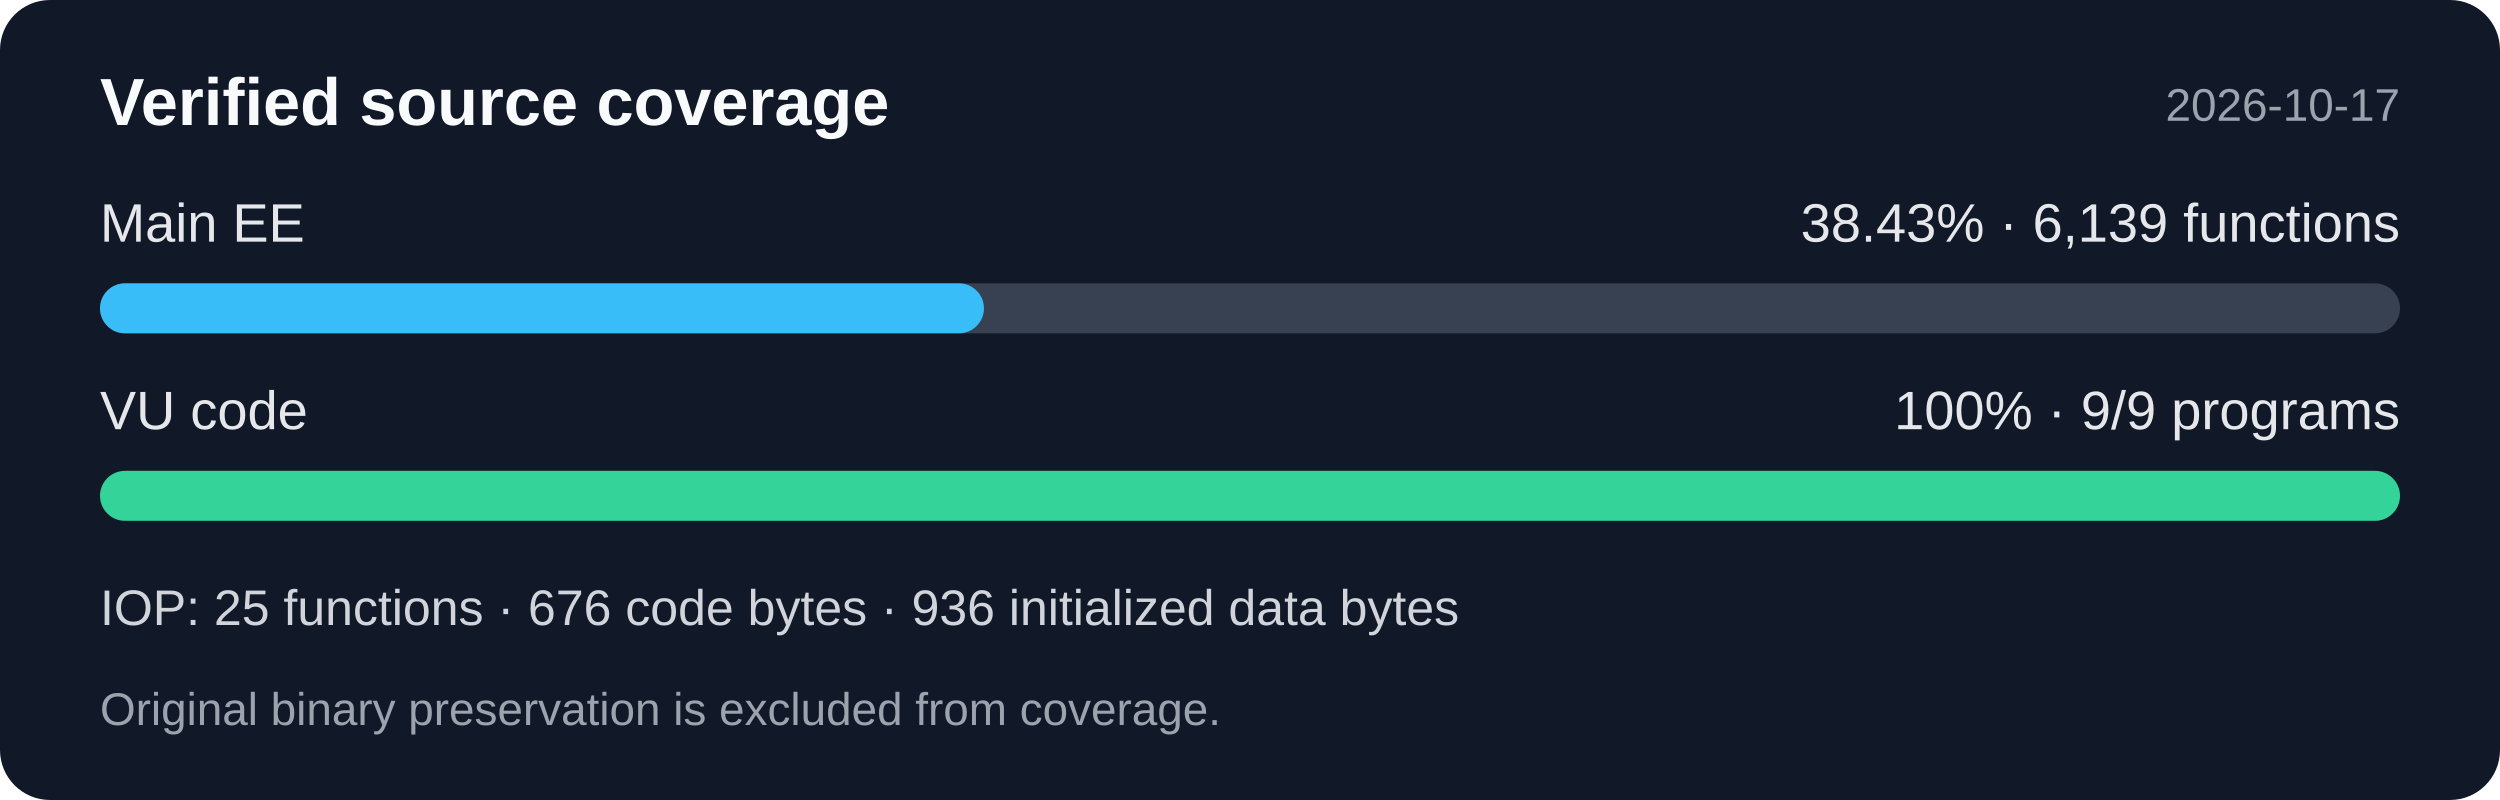
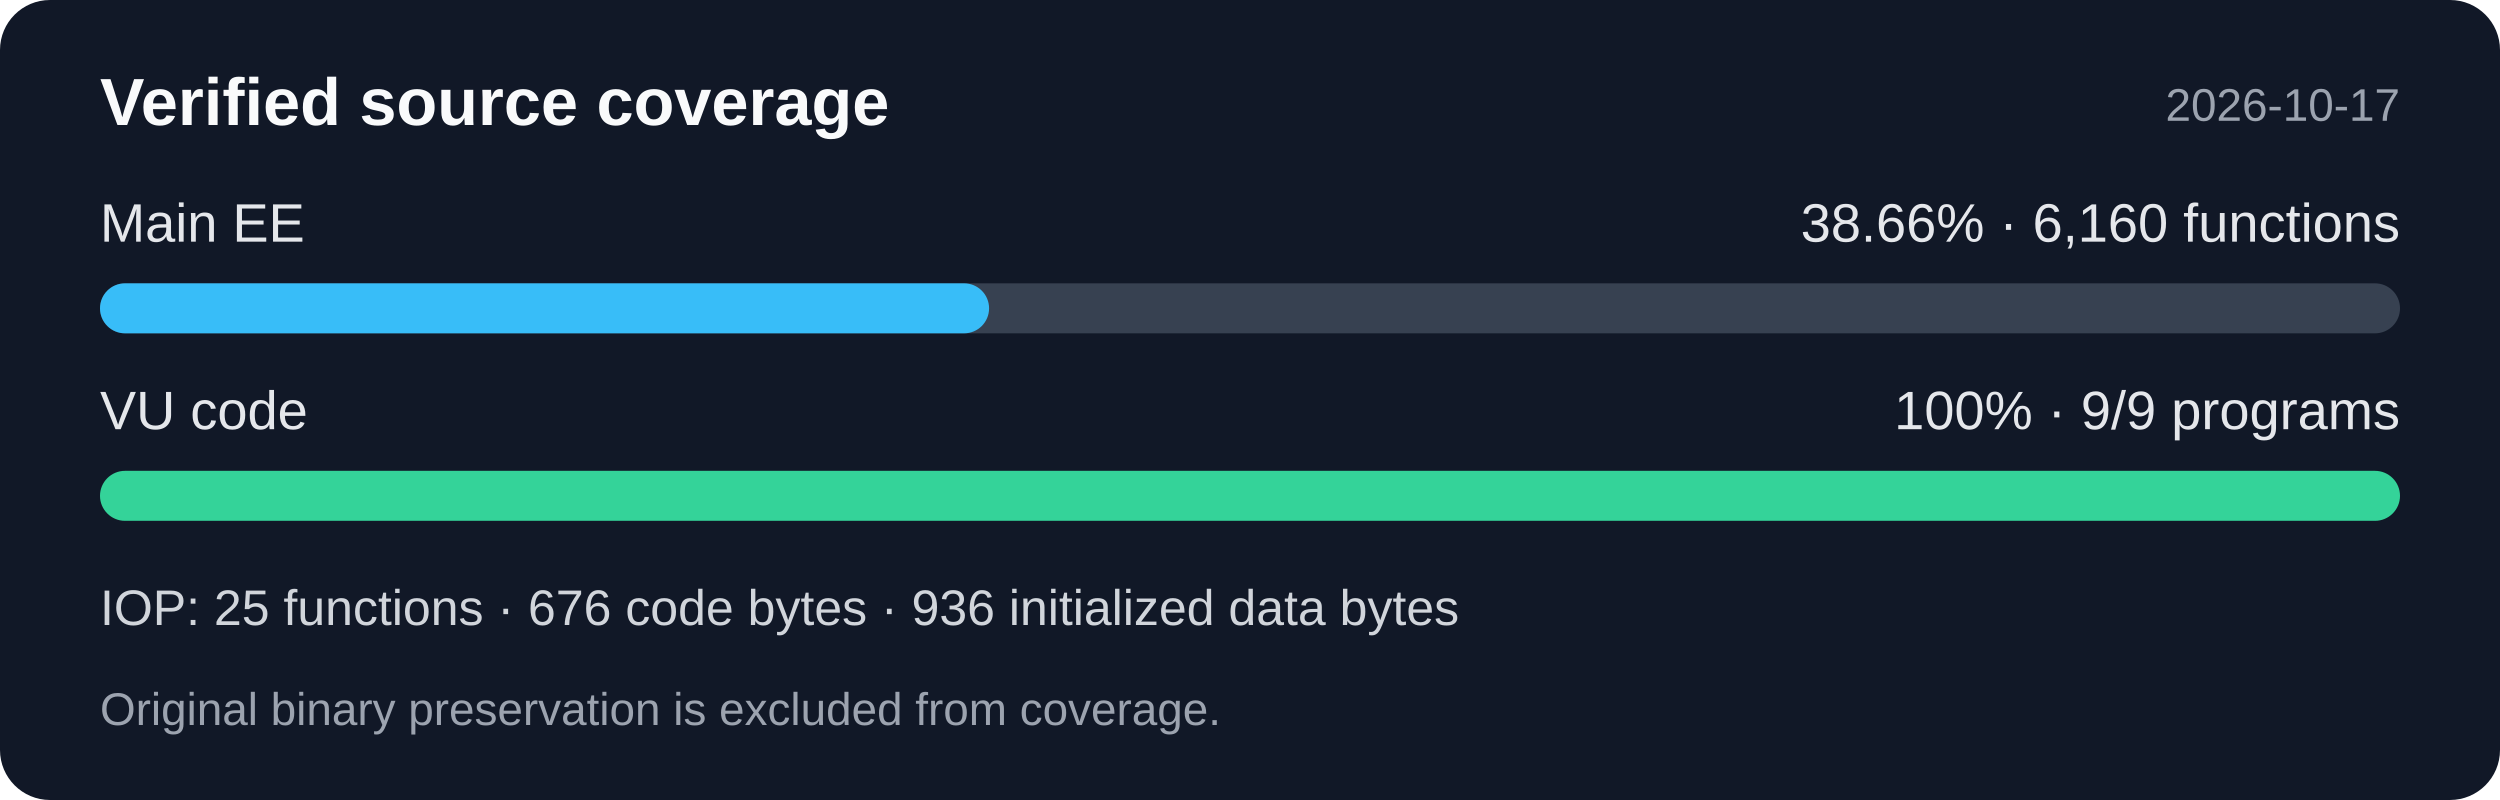
<svg xmlns="http://www.w3.org/2000/svg" width="600" height="192" viewBox="0 0 600 192" role="img" aria-labelledby="title desc">
  <rect width="600" height="192" rx="12" fill="#111827" />
  <g font-family="Segoe UI,Arial,sans-serif">
    <text x="24" y="30" fill="#f9fafb" font-size="16" font-weight="600">Verified source coverage</text>
    <text x="576" y="29" fill="#9ca3af" font-size="11" text-anchor="end">2026-10-17</text>
    <text x="24" y="58" fill="#e5e7eb" font-size="13">Main EE</text>
-     <text x="576" y="58" fill="#e5e7eb" font-size="13" text-anchor="end">38.43% · 6,139 functions</text>
+     <text x="576" y="58" fill="#e5e7eb" font-size="13" text-anchor="end">38.66% · 6,160 functions</text>
    <rect x="24" y="68" width="552" height="12" rx="6" fill="#374151" />
-     <rect x="24" y="68" width="212.149" height="12" rx="6" fill="#38bdf8" />
+     <rect x="24" y="68" width="213.381" height="12" rx="6" fill="#38bdf8" />
    <text x="24" y="103" fill="#e5e7eb" font-size="13">VU code</text>
    <text x="576" y="103" fill="#e5e7eb" font-size="13" text-anchor="end">100% · 9/9 programs</text>
    <rect x="24" y="113" width="552" height="12" rx="6" fill="#34d399" />
    <text x="24" y="150" fill="#d1d5db" font-size="12">IOP: 25 functions · 676 code bytes · 936 initialized data bytes</text>
    <text x="24" y="174" fill="#9ca3af" font-size="11">Original binary preservation is excluded from coverage.</text>
  </g>
</svg>
